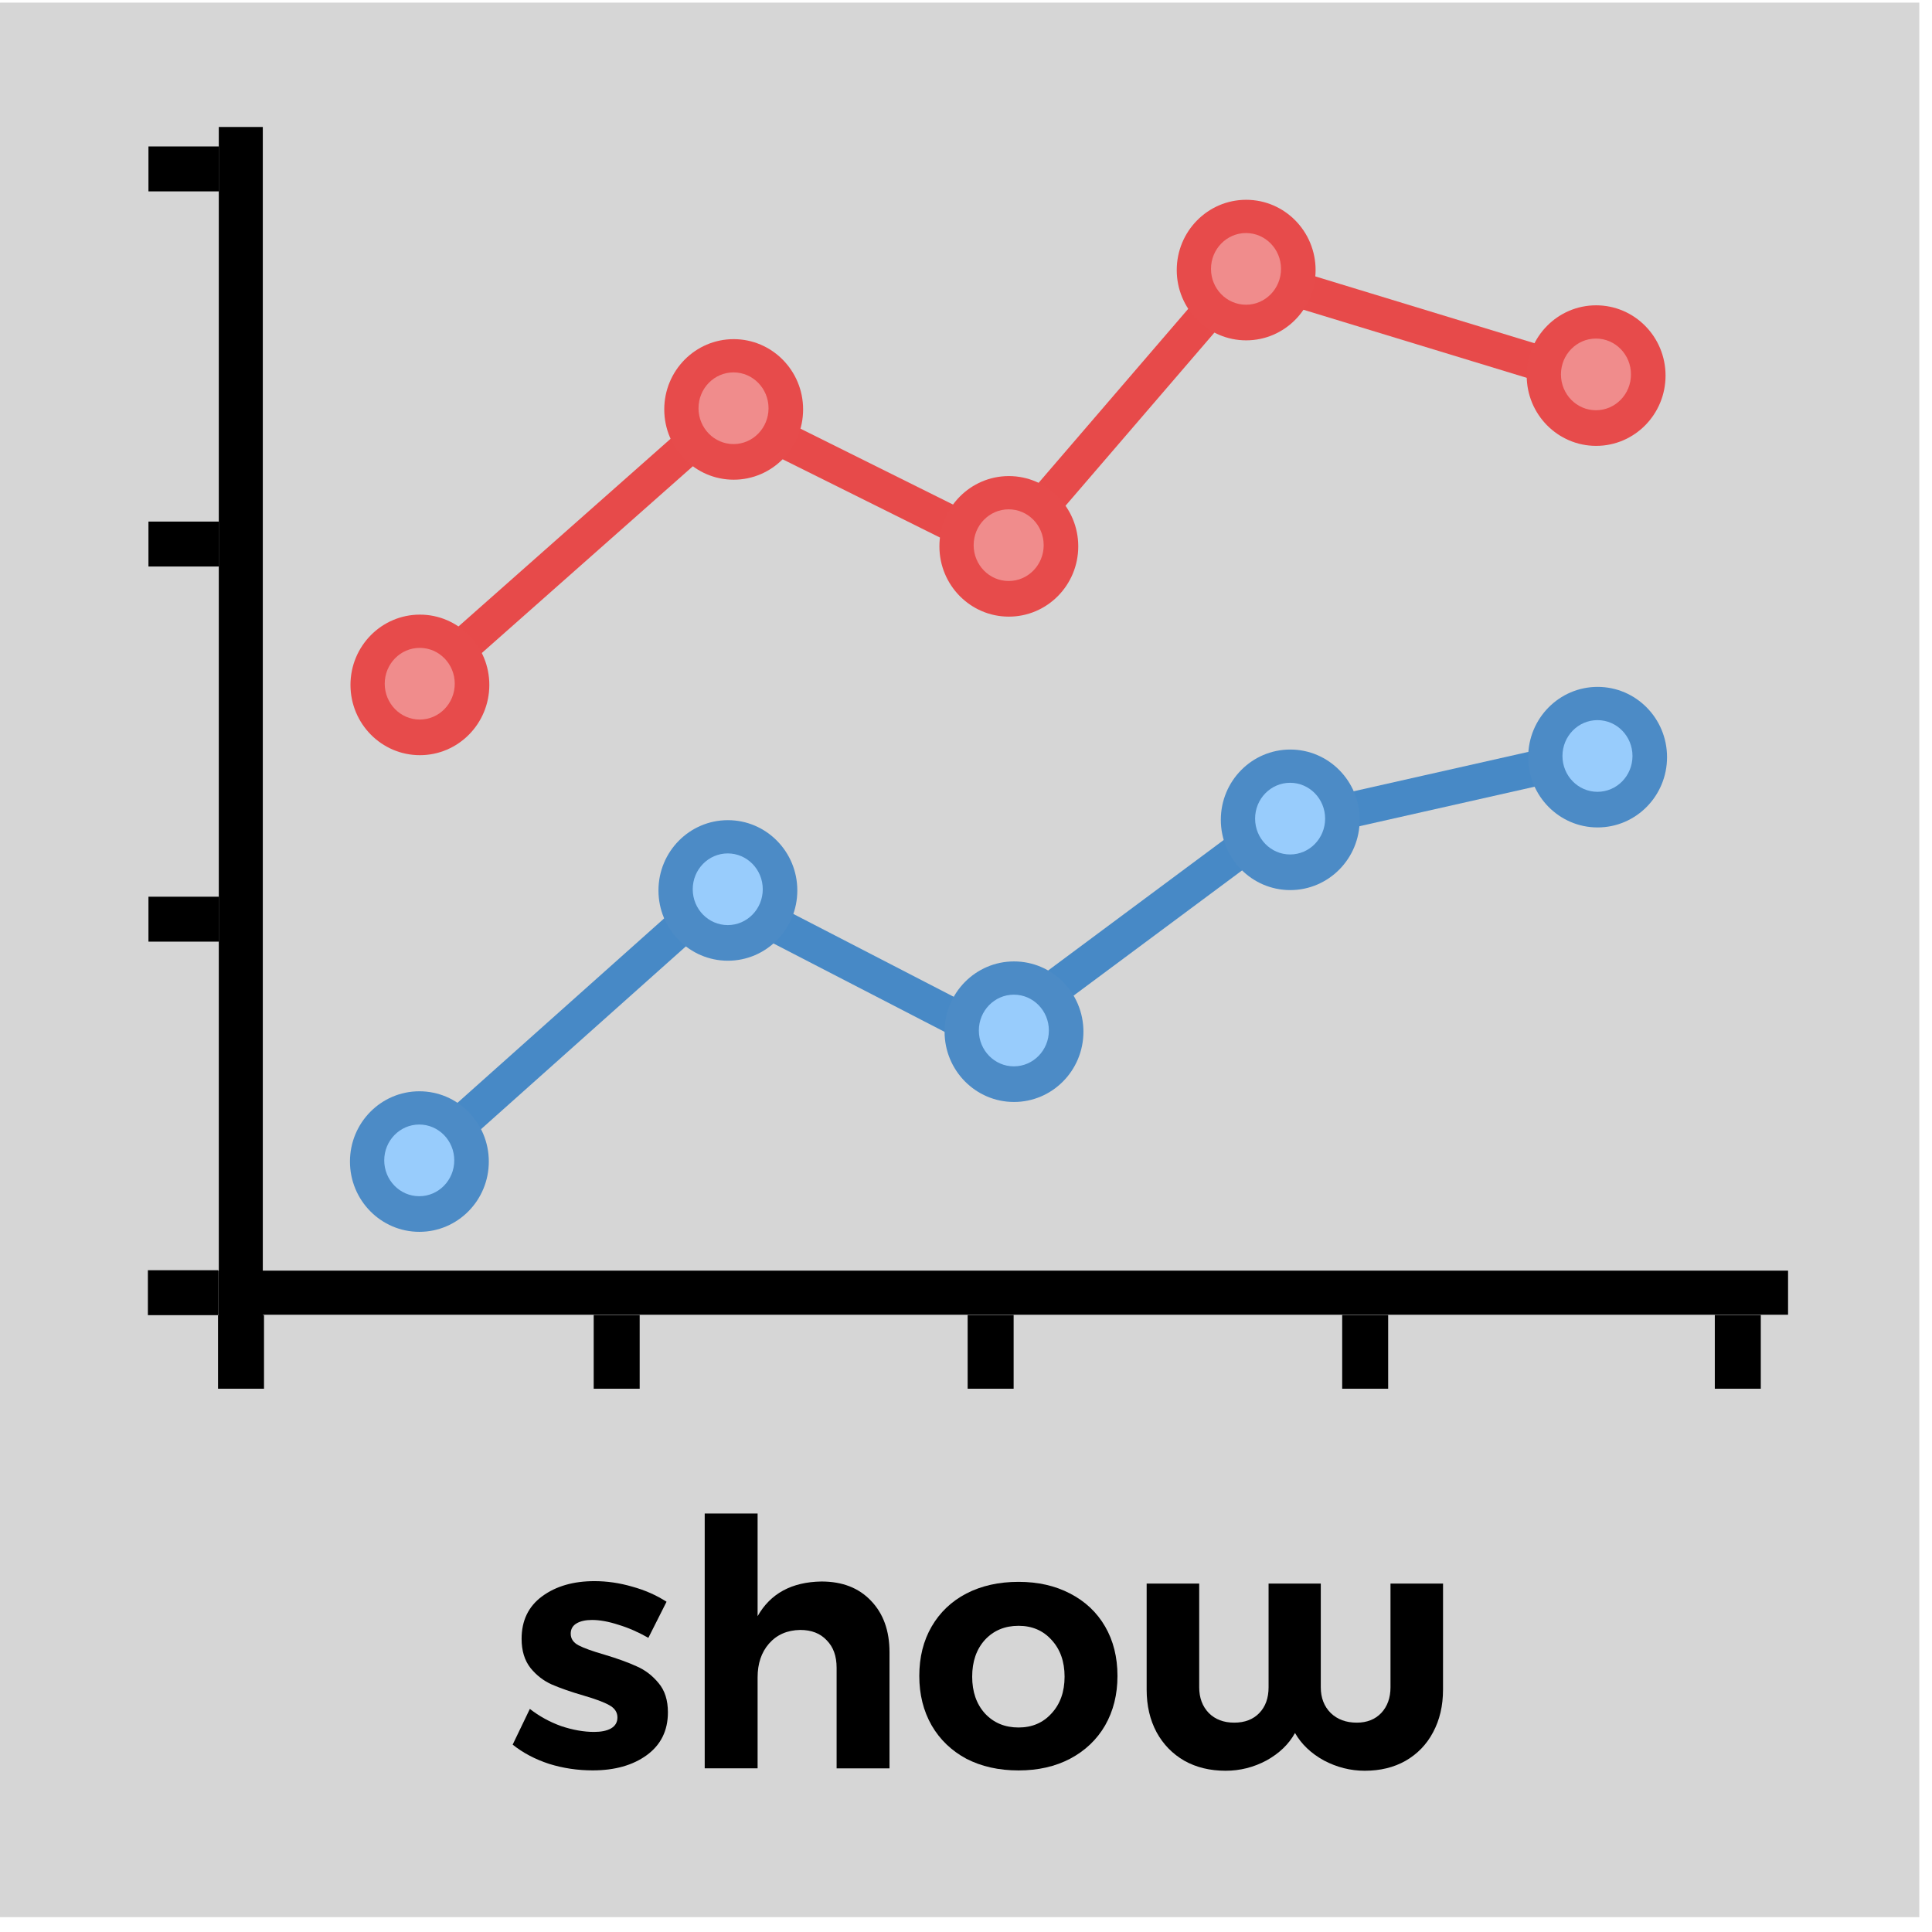
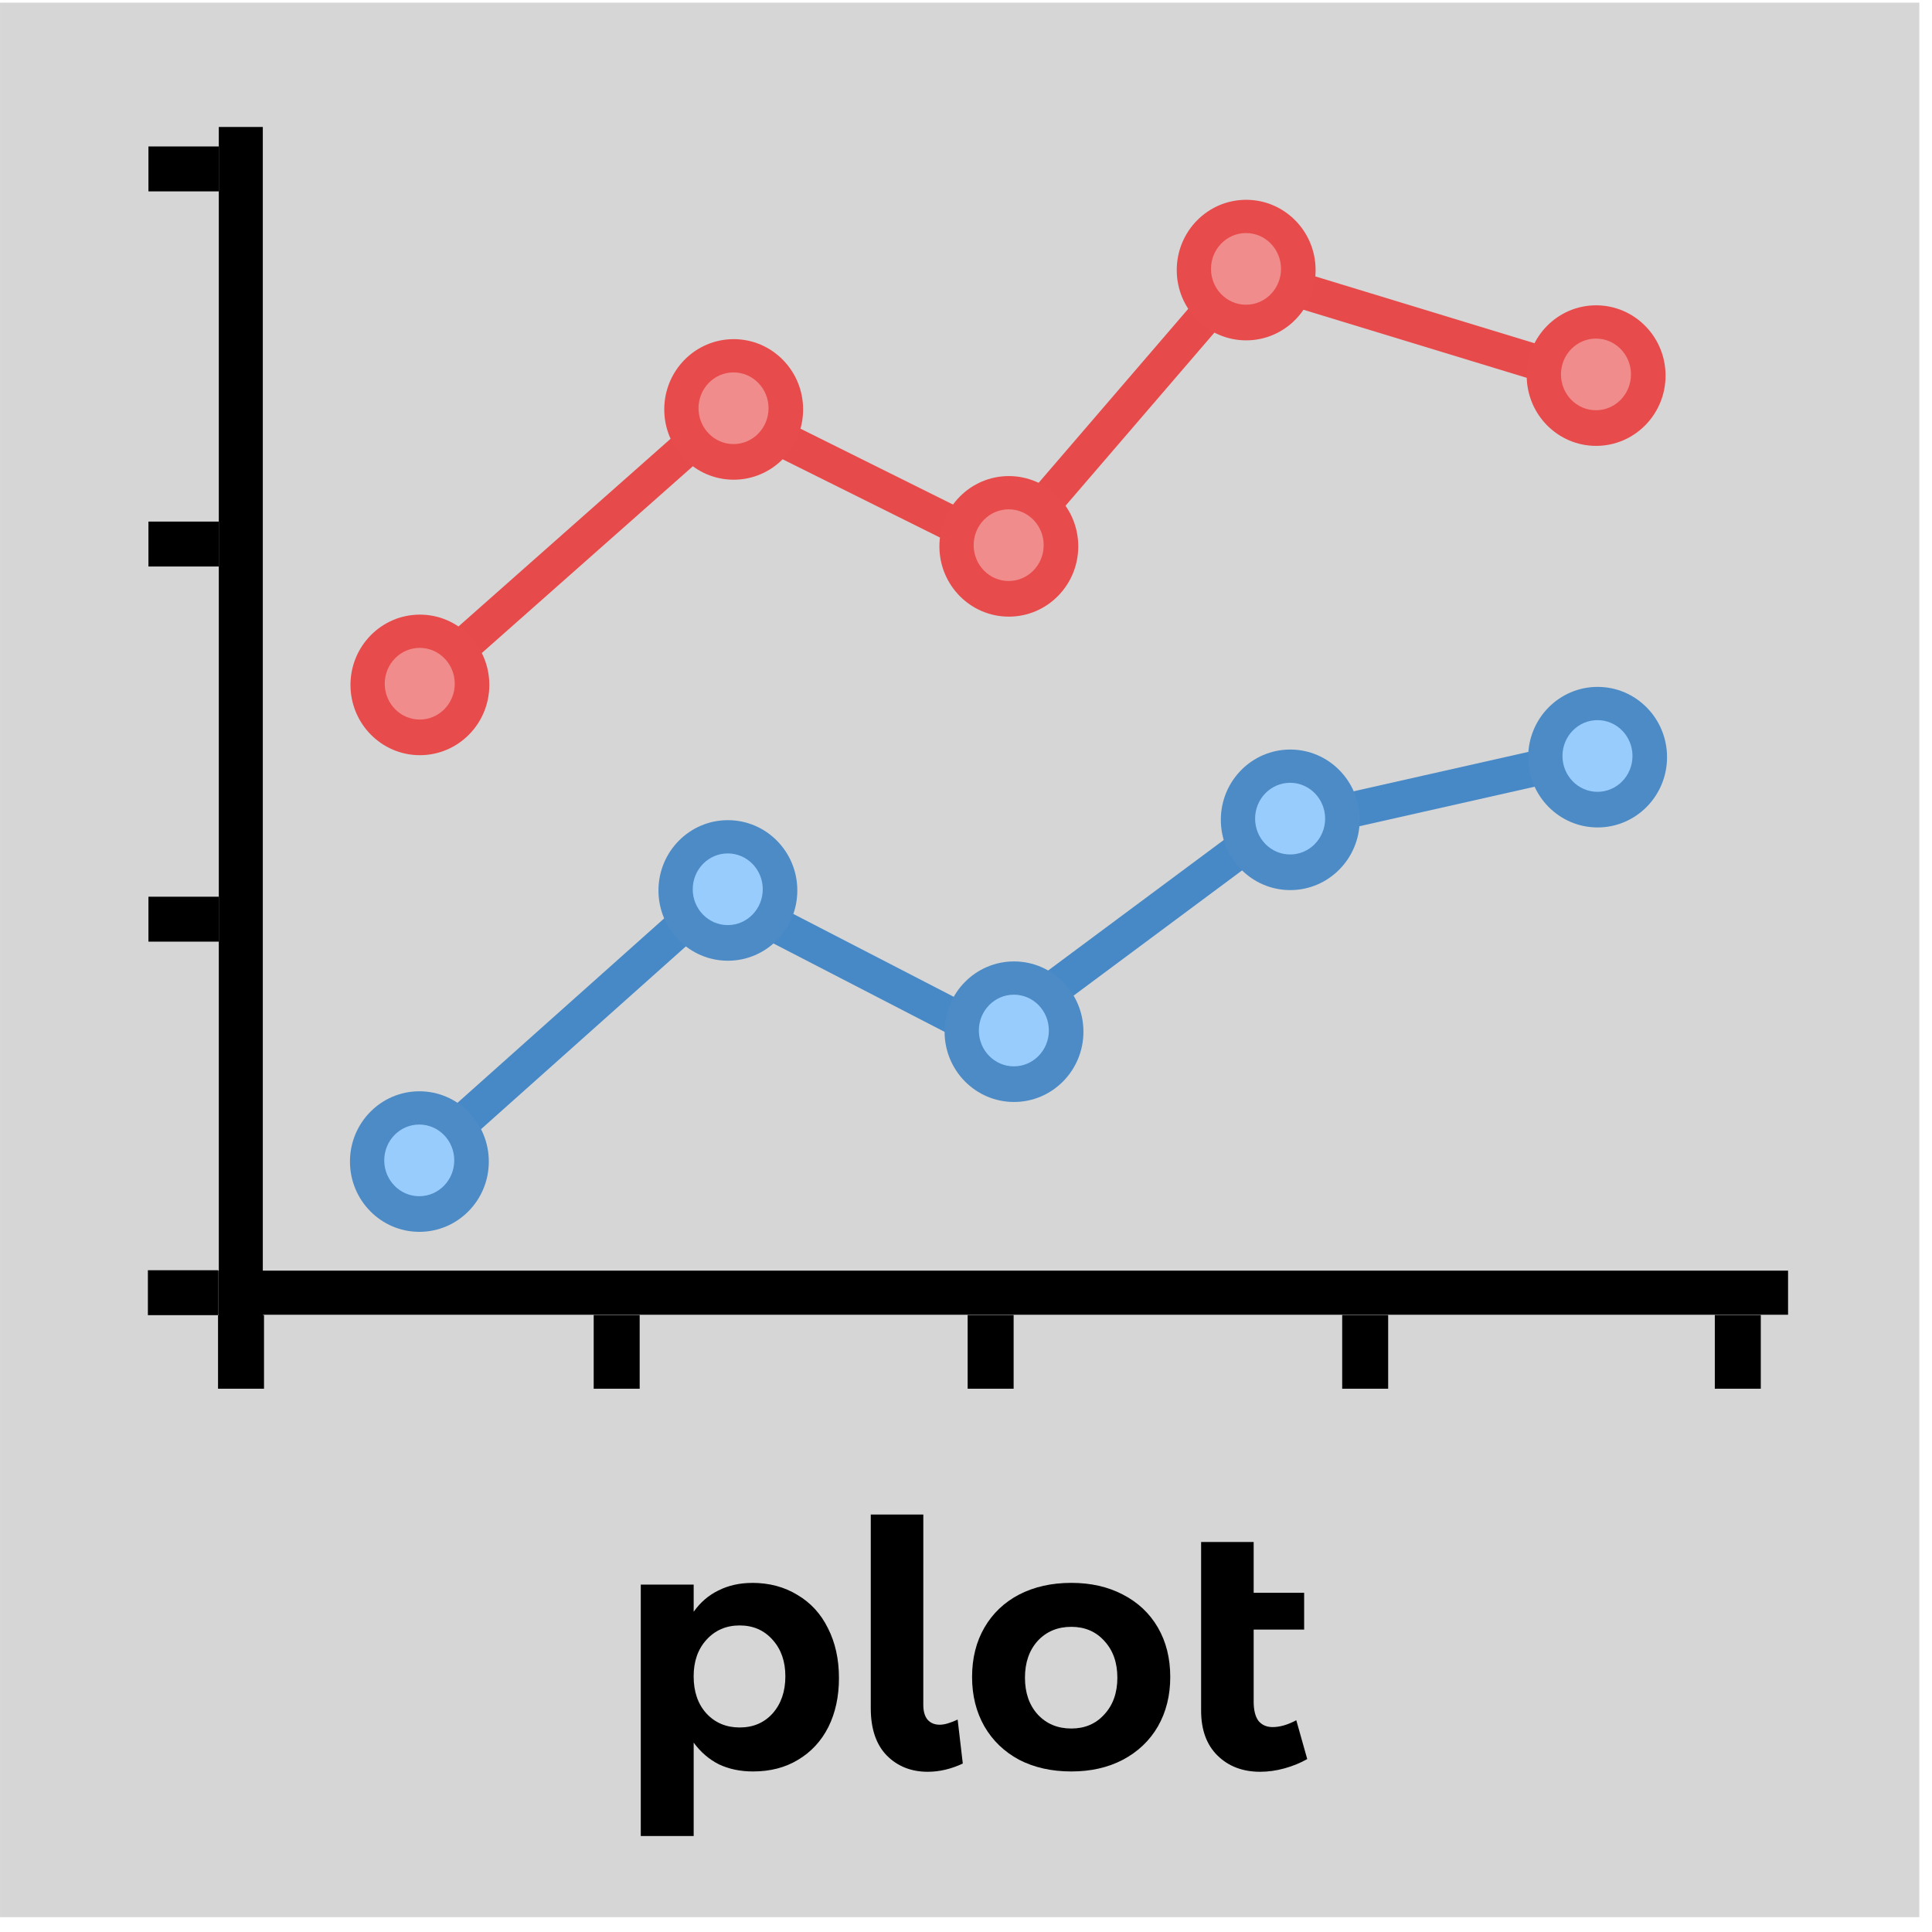
- <svg xmlns="http://www.w3.org/2000/svg" width="82.021mm" height="82.021mm" viewBox="0 0 82.021 82.021" version="1.1" id="svg8">
-   <defs id="defs2" />
-   <g id="layer1" transform="translate(-48.9858,-61.27516)">
-     <g transform="matrix(1.019732,0,0,1.0299,-27.71539,-24.39079)" id="layer1-8">
-       <g id="layer1-5" transform="matrix(1.013338,0,0,1.003333,28.87187,4.008106)">
-         <g transform="translate(-20.02717,49.14899)" id="layer1-2">
-           <g style="display:none" transform="translate(55.66666,-199.2423)" id="layer1-8-9" />
-           <g transform="translate(55.66666,18.38272)" style="display:none" id="layer2-3" />
-           <g transform="translate(55.66666,18.38272)" style="display:none" id="layer3-4">
-             <rect y="6.581" x="-2.662" height="0" width="0" id="rect947-3" style="opacity:1;fill:#e74a4a;fill-opacity:1;stroke:#e74a4a;stroke-width:0.874;stroke-miterlimit:4;stroke-dasharray:none;stroke-opacity:1" />
-             <rect y="3.231" x="2.359" height="78.501" width="78.501" id="rect951-1" style="opacity:1;fill:#d6d6d6;fill-opacity:1;stroke:#d6d6d6;stroke-width:0.874;stroke-miterlimit:4;stroke-dasharray:none;stroke-opacity:1" />
-             <rect y="10.745" x="8.464" height="47.98" width="66.206" id="rect1283-1" style="opacity:1;fill:#000000;fill-opacity:1;stroke:#000000;stroke-width:0.874;stroke-miterlimit:4;stroke-dasharray:none;stroke-opacity:1" />
-             <rect y="11.659" x="9.296" height="10.532" width="6.891" id="rect955-1" style="opacity:1;fill:#00aeef;fill-opacity:1;stroke:#00aeef;stroke-width:0.47;stroke-miterlimit:4;stroke-dasharray:none;stroke-opacity:1" />
-             <rect style="opacity:1;fill:#68be5a;fill-opacity:1;stroke:#68be5a;stroke-width:0.47;stroke-miterlimit:4;stroke-dasharray:none;stroke-opacity:1" id="rect903-4" width="6.891" height="10.532" x="17.553" y="11.659" />
-             <rect y="11.659" x="25.777" height="10.532" width="6.891" id="rect905-7" style="opacity:1;fill:#fff975;fill-opacity:1;stroke:#fff975;stroke-width:0.47;stroke-miterlimit:4;stroke-dasharray:none;stroke-opacity:1" />
-             <rect style="opacity:1;fill:#e74a4a;fill-opacity:1;stroke:#e74a4a;stroke-width:0.47;stroke-miterlimit:4;stroke-dasharray:none;stroke-opacity:1" id="rect907-9" width="6.891" height="10.532" x="34.068" y="11.659" />
-             <rect y="11.659" x="42.325" height="10.532" width="6.891" id="rect909-1" style="opacity:1;fill:#00aeef;fill-opacity:1;stroke:#00aeef;stroke-width:0.47;stroke-miterlimit:4;stroke-dasharray:none;stroke-opacity:1" />
-             <rect style="opacity:1;fill:#68be5a;fill-opacity:1;stroke:#68be5a;stroke-width:0.47;stroke-miterlimit:4;stroke-dasharray:none;stroke-opacity:1" id="rect911-1" width="6.891" height="10.532" x="50.616" y="11.659" />
-             <rect y="11.659" x="58.84" height="10.532" width="6.891" id="rect913-7" style="opacity:1;fill:#fff975;fill-opacity:1;stroke:#fff975;stroke-width:0.47;stroke-miterlimit:4;stroke-dasharray:none;stroke-opacity:1" />
-             <rect style="opacity:1;fill:#e74a4a;fill-opacity:1;stroke:#e74a4a;stroke-width:0.47;stroke-miterlimit:4;stroke-dasharray:none;stroke-opacity:1" id="rect915-0" width="6.891" height="10.532" x="67.03" y="11.659" />
-             <rect style="opacity:1;fill:#68be5a;fill-opacity:1;stroke:#68be5a;stroke-width:0.47;stroke-miterlimit:4;stroke-dasharray:none;stroke-opacity:1" id="rect917-1" width="6.891" height="10.532" x="9.296" y="23.554" />
-             <rect y="23.554" x="17.553" height="10.532" width="6.891" id="rect919-5" style="opacity:1;fill:#e74a4a;fill-opacity:1;stroke:#e74a4a;stroke-width:0.47;stroke-miterlimit:4;stroke-dasharray:none;stroke-opacity:1" />
-             <rect style="opacity:1;fill:#00aeef;fill-opacity:1;stroke:#00aeef;stroke-width:0.47;stroke-miterlimit:4;stroke-dasharray:none;stroke-opacity:1" id="rect921-9" width="6.891" height="10.532" x="25.743" y="23.554" />
-             <rect y="23.554" x="34.067" height="10.532" width="6.891" id="rect924-7" style="opacity:1;fill:#fff975;fill-opacity:1;stroke:#fff975;stroke-width:0.47;stroke-miterlimit:4;stroke-dasharray:none;stroke-opacity:1" />
-             <rect style="opacity:1;fill:#68be5a;fill-opacity:1;stroke:#68be5a;stroke-width:0.47;stroke-miterlimit:4;stroke-dasharray:none;stroke-opacity:1" id="rect926-3" width="6.891" height="10.532" x="42.291" y="23.554" />
-             <rect y="23.554" x="50.582" height="10.532" width="6.891" id="rect928-3" style="opacity:1;fill:#e74a4a;fill-opacity:1;stroke:#e74a4a;stroke-width:0.47;stroke-miterlimit:4;stroke-dasharray:none;stroke-opacity:1" />
-             <rect style="opacity:1;fill:#00aeef;fill-opacity:1;stroke:#00aeef;stroke-width:0.47;stroke-miterlimit:4;stroke-dasharray:none;stroke-opacity:1" id="rect930-3" width="6.891" height="10.532" x="58.873" y="23.554" />
-             <rect y="23.554" x="67.03" height="10.532" width="6.891" id="rect932-8" style="opacity:1;fill:#fff975;fill-opacity:1;stroke:#fff975;stroke-width:0.47;stroke-miterlimit:4;stroke-dasharray:none;stroke-opacity:1" />
-             <rect style="opacity:1;fill:#68be5a;fill-opacity:1;stroke:#68be5a;stroke-width:0.47;stroke-miterlimit:4;stroke-dasharray:none;stroke-opacity:1" id="rect934-1" width="6.891" height="10.532" x="67.03" y="35.45" />
-             <rect y="35.45" x="58.772" height="10.532" width="6.891" id="rect936-2" style="opacity:1;fill:#e74a4a;fill-opacity:1;stroke:#e74a4a;stroke-width:0.47;stroke-miterlimit:4;stroke-dasharray:none;stroke-opacity:1" />
-             <rect style="opacity:1;fill:#00aeef;fill-opacity:1;stroke:#00aeef;stroke-width:0.47;stroke-miterlimit:4;stroke-dasharray:none;stroke-opacity:1" id="rect938-9" width="6.891" height="10.532" x="50.582" y="35.45" />
-             <rect y="35.45" x="42.325" height="10.532" width="6.891" id="rect940-1" style="opacity:1;fill:#fff975;fill-opacity:1;stroke:#fff975;stroke-width:0.47;stroke-miterlimit:4;stroke-dasharray:none;stroke-opacity:1" />
-             <rect style="opacity:1;fill:#68be5a;fill-opacity:1;stroke:#68be5a;stroke-width:0.47;stroke-miterlimit:4;stroke-dasharray:none;stroke-opacity:1" id="rect942-8" width="6.891" height="10.532" x="34.035" y="35.45" />
-             <rect y="35.45" x="25.777" height="10.532" width="6.891" id="rect944-4" style="opacity:1;fill:#e74a4a;fill-opacity:1;stroke:#e74a4a;stroke-width:0.47;stroke-miterlimit:4;stroke-dasharray:none;stroke-opacity:1" />
-             <rect style="opacity:1;fill:#00aeef;fill-opacity:1;stroke:#00aeef;stroke-width:0.47;stroke-miterlimit:4;stroke-dasharray:none;stroke-opacity:1" id="rect946-9" width="6.891" height="10.532" x="17.553" y="35.45" />
-             <rect y="35.45" x="9.296" height="10.532" width="6.891" id="rect948-0" style="opacity:1;fill:#fff975;fill-opacity:1;stroke:#fff975;stroke-width:0.47;stroke-miterlimit:4;stroke-dasharray:none;stroke-opacity:1" />
-             <rect style="opacity:1;fill:#e74a4a;fill-opacity:1;stroke:#e74a4a;stroke-width:0.47;stroke-miterlimit:4;stroke-dasharray:none;stroke-opacity:1" id="rect950-8" width="6.891" height="10.532" x="9.296" y="47.379" />
-             <rect y="47.379" x="17.52" height="10.532" width="6.891" id="rect952-2" style="opacity:1;fill:#fff975;fill-opacity:1;stroke:#fff975;stroke-width:0.47;stroke-miterlimit:4;stroke-dasharray:none;stroke-opacity:1" />
-             <rect style="opacity:1;fill:#68be5a;fill-opacity:1;stroke:#68be5a;stroke-width:0.47;stroke-miterlimit:4;stroke-dasharray:none;stroke-opacity:1" id="rect954-7" width="6.891" height="10.532" x="25.777" y="47.379" />
-             <rect y="47.379" x="34.101" height="10.532" width="6.891" id="rect956-7" style="opacity:1;fill:#00aeef;fill-opacity:1;stroke:#00aeef;stroke-width:0.47;stroke-miterlimit:4;stroke-dasharray:none;stroke-opacity:1" />
-             <rect y="47.379" x="42.326" height="10.532" width="6.891" id="rect958-2" style="opacity:1;fill:#e74a4a;fill-opacity:1;stroke:#e74a4a;stroke-width:0.47;stroke-miterlimit:4;stroke-dasharray:none;stroke-opacity:1" />
-             <rect style="opacity:1;fill:#fff975;fill-opacity:1;stroke:#fff975;stroke-width:0.47;stroke-miterlimit:4;stroke-dasharray:none;stroke-opacity:1" id="rect960-6" width="6.891" height="10.532" x="50.583" y="47.379" />
-             <rect y="47.379" x="58.774" height="10.532" width="6.891" id="rect962-6" style="opacity:1;fill:#68be5a;fill-opacity:1;stroke:#68be5a;stroke-width:0.47;stroke-miterlimit:4;stroke-dasharray:none;stroke-opacity:1" />
-             <rect style="opacity:1;fill:#00aeef;fill-opacity:1;stroke:#00aeef;stroke-width:0.47;stroke-miterlimit:4;stroke-dasharray:none;stroke-opacity:1" id="rect964-6" width="6.891" height="10.532" x="67.098" y="47.379" />
+ <svg xmlns="http://www.w3.org/2000/svg" width="79.375mm" height="79.375mm" viewBox="0 0 79.375 79.375" version="1.1" id="svg7012">
+   <defs id="defs7006" />
+   <g id="layer1" transform="translate(-46.00238,-78.90774)">
+     <g id="layer1-8-9" transform="translate(35.63948,-150.0933)" style="display:none" />
+     <g id="layer2-3" style="display:none" transform="translate(35.63948,67.5317)" />
+     <g id="layer3-4" style="display:none" transform="translate(35.63948,67.5317)">
+       <rect style="opacity:1;fill:#e74a4a;fill-opacity:1;stroke:#e74a4a;stroke-width:0.874;stroke-miterlimit:4;stroke-dasharray:none;stroke-opacity:1" id="rect947-3" width="0" height="0" x="-2.662" y="6.581" />
+       <rect style="opacity:1;fill:#d6d6d6;fill-opacity:1;stroke:#d6d6d6;stroke-width:0.874;stroke-miterlimit:4;stroke-dasharray:none;stroke-opacity:1" id="rect951-1" width="78.501" height="78.501" x="2.359" y="3.231" />
+       <rect style="opacity:1;fill:#000000;fill-opacity:1;stroke:#000000;stroke-width:0.874;stroke-miterlimit:4;stroke-dasharray:none;stroke-opacity:1" id="rect1283-1" width="66.206" height="47.98" x="8.464" y="10.745" />
+       <rect style="opacity:1;fill:#00aeef;fill-opacity:1;stroke:#00aeef;stroke-width:0.47;stroke-miterlimit:4;stroke-dasharray:none;stroke-opacity:1" id="rect955-1" width="6.891" height="10.532" x="9.296" y="11.659" />
+       <rect y="11.659" x="17.553" height="10.532" width="6.891" id="rect903-4" style="opacity:1;fill:#68be5a;fill-opacity:1;stroke:#68be5a;stroke-width:0.47;stroke-miterlimit:4;stroke-dasharray:none;stroke-opacity:1" />
+       <rect style="opacity:1;fill:#fff975;fill-opacity:1;stroke:#fff975;stroke-width:0.47;stroke-miterlimit:4;stroke-dasharray:none;stroke-opacity:1" id="rect905-7" width="6.891" height="10.532" x="25.777" y="11.659" />
+       <rect y="11.659" x="34.068" height="10.532" width="6.891" id="rect907-9" style="opacity:1;fill:#e74a4a;fill-opacity:1;stroke:#e74a4a;stroke-width:0.47;stroke-miterlimit:4;stroke-dasharray:none;stroke-opacity:1" />
+       <rect style="opacity:1;fill:#00aeef;fill-opacity:1;stroke:#00aeef;stroke-width:0.47;stroke-miterlimit:4;stroke-dasharray:none;stroke-opacity:1" id="rect909-1" width="6.891" height="10.532" x="42.325" y="11.659" />
+       <rect y="11.659" x="50.616" height="10.532" width="6.891" id="rect911-1" style="opacity:1;fill:#68be5a;fill-opacity:1;stroke:#68be5a;stroke-width:0.47;stroke-miterlimit:4;stroke-dasharray:none;stroke-opacity:1" />
+       <rect style="opacity:1;fill:#fff975;fill-opacity:1;stroke:#fff975;stroke-width:0.47;stroke-miterlimit:4;stroke-dasharray:none;stroke-opacity:1" id="rect913-7" width="6.891" height="10.532" x="58.84" y="11.659" />
+       <rect y="11.659" x="67.03" height="10.532" width="6.891" id="rect915-0" style="opacity:1;fill:#e74a4a;fill-opacity:1;stroke:#e74a4a;stroke-width:0.47;stroke-miterlimit:4;stroke-dasharray:none;stroke-opacity:1" />
+       <rect y="23.554" x="9.296" height="10.532" width="6.891" id="rect917-1" style="opacity:1;fill:#68be5a;fill-opacity:1;stroke:#68be5a;stroke-width:0.47;stroke-miterlimit:4;stroke-dasharray:none;stroke-opacity:1" />
+       <rect style="opacity:1;fill:#e74a4a;fill-opacity:1;stroke:#e74a4a;stroke-width:0.47;stroke-miterlimit:4;stroke-dasharray:none;stroke-opacity:1" id="rect919-5" width="6.891" height="10.532" x="17.553" y="23.554" />
+       <rect y="23.554" x="25.743" height="10.532" width="6.891" id="rect921-9" style="opacity:1;fill:#00aeef;fill-opacity:1;stroke:#00aeef;stroke-width:0.47;stroke-miterlimit:4;stroke-dasharray:none;stroke-opacity:1" />
+       <rect style="opacity:1;fill:#fff975;fill-opacity:1;stroke:#fff975;stroke-width:0.47;stroke-miterlimit:4;stroke-dasharray:none;stroke-opacity:1" id="rect924-7" width="6.891" height="10.532" x="34.067" y="23.554" />
+       <rect y="23.554" x="42.291" height="10.532" width="6.891" id="rect926-3" style="opacity:1;fill:#68be5a;fill-opacity:1;stroke:#68be5a;stroke-width:0.47;stroke-miterlimit:4;stroke-dasharray:none;stroke-opacity:1" />
+       <rect style="opacity:1;fill:#e74a4a;fill-opacity:1;stroke:#e74a4a;stroke-width:0.47;stroke-miterlimit:4;stroke-dasharray:none;stroke-opacity:1" id="rect928-3" width="6.891" height="10.532" x="50.582" y="23.554" />
+       <rect y="23.554" x="58.873" height="10.532" width="6.891" id="rect930-3" style="opacity:1;fill:#00aeef;fill-opacity:1;stroke:#00aeef;stroke-width:0.47;stroke-miterlimit:4;stroke-dasharray:none;stroke-opacity:1" />
+       <rect style="opacity:1;fill:#fff975;fill-opacity:1;stroke:#fff975;stroke-width:0.47;stroke-miterlimit:4;stroke-dasharray:none;stroke-opacity:1" id="rect932-8" width="6.891" height="10.532" x="67.03" y="23.554" />
+       <rect y="35.45" x="67.03" height="10.532" width="6.891" id="rect934-1" style="opacity:1;fill:#68be5a;fill-opacity:1;stroke:#68be5a;stroke-width:0.47;stroke-miterlimit:4;stroke-dasharray:none;stroke-opacity:1" />
+       <rect style="opacity:1;fill:#e74a4a;fill-opacity:1;stroke:#e74a4a;stroke-width:0.47;stroke-miterlimit:4;stroke-dasharray:none;stroke-opacity:1" id="rect936-2" width="6.891" height="10.532" x="58.772" y="35.45" />
+       <rect y="35.45" x="50.582" height="10.532" width="6.891" id="rect938-9" style="opacity:1;fill:#00aeef;fill-opacity:1;stroke:#00aeef;stroke-width:0.47;stroke-miterlimit:4;stroke-dasharray:none;stroke-opacity:1" />
+       <rect style="opacity:1;fill:#fff975;fill-opacity:1;stroke:#fff975;stroke-width:0.47;stroke-miterlimit:4;stroke-dasharray:none;stroke-opacity:1" id="rect940-1" width="6.891" height="10.532" x="42.325" y="35.45" />
+       <rect y="35.45" x="34.035" height="10.532" width="6.891" id="rect942-8" style="opacity:1;fill:#68be5a;fill-opacity:1;stroke:#68be5a;stroke-width:0.47;stroke-miterlimit:4;stroke-dasharray:none;stroke-opacity:1" />
+       <rect style="opacity:1;fill:#e74a4a;fill-opacity:1;stroke:#e74a4a;stroke-width:0.47;stroke-miterlimit:4;stroke-dasharray:none;stroke-opacity:1" id="rect944-4" width="6.891" height="10.532" x="25.777" y="35.45" />
+       <rect y="35.45" x="17.553" height="10.532" width="6.891" id="rect946-9" style="opacity:1;fill:#00aeef;fill-opacity:1;stroke:#00aeef;stroke-width:0.47;stroke-miterlimit:4;stroke-dasharray:none;stroke-opacity:1" />
+       <rect style="opacity:1;fill:#fff975;fill-opacity:1;stroke:#fff975;stroke-width:0.47;stroke-miterlimit:4;stroke-dasharray:none;stroke-opacity:1" id="rect948-0" width="6.891" height="10.532" x="9.296" y="35.45" />
+       <rect y="47.379" x="9.296" height="10.532" width="6.891" id="rect950-8" style="opacity:1;fill:#e74a4a;fill-opacity:1;stroke:#e74a4a;stroke-width:0.47;stroke-miterlimit:4;stroke-dasharray:none;stroke-opacity:1" />
+       <rect style="opacity:1;fill:#fff975;fill-opacity:1;stroke:#fff975;stroke-width:0.47;stroke-miterlimit:4;stroke-dasharray:none;stroke-opacity:1" id="rect952-2" width="6.891" height="10.532" x="17.52" y="47.379" />
+       <rect y="47.379" x="25.777" height="10.532" width="6.891" id="rect954-7" style="opacity:1;fill:#68be5a;fill-opacity:1;stroke:#68be5a;stroke-width:0.47;stroke-miterlimit:4;stroke-dasharray:none;stroke-opacity:1" />
+       <rect style="opacity:1;fill:#00aeef;fill-opacity:1;stroke:#00aeef;stroke-width:0.47;stroke-miterlimit:4;stroke-dasharray:none;stroke-opacity:1" id="rect956-7" width="6.891" height="10.532" x="34.101" y="47.379" />
+       <rect style="opacity:1;fill:#e74a4a;fill-opacity:1;stroke:#e74a4a;stroke-width:0.47;stroke-miterlimit:4;stroke-dasharray:none;stroke-opacity:1" id="rect958-2" width="6.891" height="10.532" x="42.326" y="47.379" />
+       <rect y="47.379" x="50.583" height="10.532" width="6.891" id="rect960-6" style="opacity:1;fill:#fff975;fill-opacity:1;stroke:#fff975;stroke-width:0.47;stroke-miterlimit:4;stroke-dasharray:none;stroke-opacity:1" />
+       <rect style="opacity:1;fill:#68be5a;fill-opacity:1;stroke:#68be5a;stroke-width:0.47;stroke-miterlimit:4;stroke-dasharray:none;stroke-opacity:1" id="rect962-6" width="6.891" height="10.532" x="58.774" y="47.379" />
+       <rect y="47.379" x="67.098" height="10.532" width="6.891" id="rect964-6" style="opacity:1;fill:#00aeef;fill-opacity:1;stroke:#00aeef;stroke-width:0.47;stroke-miterlimit:4;stroke-dasharray:none;stroke-opacity:1" />
+     </g>
+     <g id="g2354" transform="translate(84.72444,-17.90706)">
+       <rect style="opacity:0;stroke-width:0.827" y="96.815" x="-38.669" height="79.375" width="79.322" id="rect3723-8" />
+       <ellipse ry="2.813" rx="2.844" cy="124.813" cx="-21.389" id="path4558-1" style="opacity:0;fill:#e74a4a;fill-opacity:1;stroke-width:2.132;stroke-miterlimit:4;stroke-dasharray:none" />
+       <rect y="97.638" x="-38.007" height="77.228" width="77.425" id="rect1603-8" style="opacity:1;fill:#d6d6d6;fill-opacity:1;stroke:#d6d6d6;stroke-width:1.429;stroke-miterlimit:4;stroke-dasharray:none;stroke-opacity:1" />
+       <g transform="matrix(0.8262692,0,0,0.8268229,-39.05806,96.78944)" id="g886-6">
+         <path style="opacity:1;fill:none;stroke:#000000;stroke-width:2.188;stroke-linecap:butt;stroke-linejoin:miter;stroke-miterlimit:4;stroke-dasharray:none;stroke-opacity:1" d="M 12.38,6.34 V 65.427" id="path4538-4" />
+         <path id="path4540-5" d="M 89.314,64.264 H 11.255" style="opacity:1;fill:none;stroke:#000000;stroke-width:2.191;stroke-linecap:butt;stroke-linejoin:miter;stroke-miterlimit:4;stroke-dasharray:none;stroke-opacity:1" />
+         <path style="opacity:1;fill:none;stroke:#000000;stroke-width:2.286;stroke-linecap:butt;stroke-linejoin:miter;stroke-miterlimit:4;stroke-dasharray:none;stroke-opacity:1" d="m 12.391,65.373 v 3.663" id="path4544-1" />
+         <path id="path4550-1" d="M 11.253,64.264 H 7.76" style="opacity:1;fill:none;stroke:#000000;stroke-width:2.232;stroke-linecap:butt;stroke-linejoin:miter;stroke-miterlimit:4;stroke-dasharray:none;stroke-opacity:1" />
+         <path style="opacity:1;fill:none;stroke:#000000;stroke-width:2.232;stroke-linecap:butt;stroke-linejoin:miter;stroke-miterlimit:4;stroke-dasharray:none;stroke-opacity:1" d="M 11.281,45.704 H 7.788" id="path4552-1" />
+         <path id="path4554-5" d="M 11.281,27.064 H 7.788" style="opacity:1;fill:none;stroke:#000000;stroke-width:2.232;stroke-linecap:butt;stroke-linejoin:miter;stroke-miterlimit:4;stroke-dasharray:none;stroke-opacity:1" />
+         <path style="opacity:1;fill:none;stroke:#000000;stroke-width:2.232;stroke-linecap:butt;stroke-linejoin:miter;stroke-miterlimit:4;stroke-dasharray:none;stroke-opacity:1" d="M 11.281,8.424 H 7.788" id="path4556-2" />
+         <path id="path867-2" d="m 31.07,65.373 v 3.663" style="opacity:1;fill:none;stroke:#000000;stroke-width:2.286;stroke-linecap:butt;stroke-linejoin:miter;stroke-miterlimit:4;stroke-dasharray:none;stroke-opacity:1" />
+         <path style="opacity:1;fill:none;stroke:#000000;stroke-width:2.286;stroke-linecap:butt;stroke-linejoin:miter;stroke-miterlimit:4;stroke-dasharray:none;stroke-opacity:1" d="m 49.664,65.373 v 3.663" id="path869-3" />
+         <path id="path871-3" d="m 68.287,65.373 v 3.663" style="opacity:1;fill:none;stroke:#000000;stroke-width:2.286;stroke-linecap:butt;stroke-linejoin:miter;stroke-miterlimit:4;stroke-dasharray:none;stroke-opacity:1" />
+         <path style="opacity:1;fill:none;stroke:#000000;stroke-width:2.286;stroke-linecap:butt;stroke-linejoin:miter;stroke-miterlimit:4;stroke-dasharray:none;stroke-opacity:1" d="m 86.815,65.373 v 3.663" id="path873-5" />
+       </g>
+       <g transform="matrix(0.8262692,0,0,0.8268229,-39.05806,113.2323)" id="g1011-1">
+         <path style="fill:none;stroke:#e74a4a;stroke-width:1.757;stroke-linecap:butt;stroke-linejoin:miter;stroke-miterlimit:4;stroke-dasharray:none;stroke-opacity:1" d="M 21.006,14.388 36.576,0.62 50.344,7.464 62.192,-6.305 79.403,-1.061 v 0" id="path916-6" />
+         <g id="g992-6">
+           <g transform="translate(-15.47968,-6.266473)" id="g867-0">
+             <ellipse style="opacity:1;fill:#e74b4b;fill-opacity:1;stroke-width:2.37;stroke-miterlimit:4;stroke-dasharray:none" id="path4568-4" cx="36.765" cy="20.443" rx="3.452" ry="3.492" />
+             <ellipse style="opacity:1;fill:#f08c8c;fill-opacity:1;stroke-width:2.603;stroke-miterlimit:4;stroke-dasharray:none" id="path4564-7" cx="36.757" cy="20.384" rx="1.741" ry="1.781" />
          </g>
-           <g id="g1445-4">
-             <rect id="rect3723-8" width="79.322" height="79.375" x="65.815" y="29.759" style="opacity:0;stroke-width:0.827" />
-             <ellipse style="opacity:0;fill:#e74a4a;fill-opacity:1;stroke-width:2.132;stroke-miterlimit:4;stroke-dasharray:none" id="path4558-1" cx="83.096" cy="57.757" rx="2.844" ry="2.813" />
-             <rect style="opacity:1;fill:#d6d6d6;fill-opacity:1;stroke:#d6d6d6;stroke-width:1.429;stroke-miterlimit:4;stroke-dasharray:none;stroke-opacity:1" id="rect1603-8" width="77.425" height="77.228" x="66.477" y="30.582" />
-             <g id="g886-6" transform="matrix(0.8262692,0,0,0.8268229,65.42629,29.7334)">
-               <path id="path4538-4" d="M 12.38,6.34 V 65.427" style="opacity:1;fill:none;stroke:#000000;stroke-width:2.188;stroke-linecap:butt;stroke-linejoin:miter;stroke-miterlimit:4;stroke-dasharray:none;stroke-opacity:1" />
-               <path style="opacity:1;fill:none;stroke:#000000;stroke-width:2.191;stroke-linecap:butt;stroke-linejoin:miter;stroke-miterlimit:4;stroke-dasharray:none;stroke-opacity:1" d="M 89.314,64.264 H 11.255" id="path4540-5" />
-               <path id="path4544-1" d="m 12.391,65.373 v 3.663" style="opacity:1;fill:none;stroke:#000000;stroke-width:2.286;stroke-linecap:butt;stroke-linejoin:miter;stroke-miterlimit:4;stroke-dasharray:none;stroke-opacity:1" />
-               <path style="opacity:1;fill:none;stroke:#000000;stroke-width:2.232;stroke-linecap:butt;stroke-linejoin:miter;stroke-miterlimit:4;stroke-dasharray:none;stroke-opacity:1" d="M 11.253,64.264 H 7.76" id="path4550-1" />
-               <path id="path4552-1" d="M 11.281,45.704 H 7.788" style="opacity:1;fill:none;stroke:#000000;stroke-width:2.232;stroke-linecap:butt;stroke-linejoin:miter;stroke-miterlimit:4;stroke-dasharray:none;stroke-opacity:1" />
-               <path style="opacity:1;fill:none;stroke:#000000;stroke-width:2.232;stroke-linecap:butt;stroke-linejoin:miter;stroke-miterlimit:4;stroke-dasharray:none;stroke-opacity:1" d="M 11.281,27.064 H 7.788" id="path4554-5" />
-               <path id="path4556-2" d="M 11.281,8.424 H 7.788" style="opacity:1;fill:none;stroke:#000000;stroke-width:2.232;stroke-linecap:butt;stroke-linejoin:miter;stroke-miterlimit:4;stroke-dasharray:none;stroke-opacity:1" />
-               <path style="opacity:1;fill:none;stroke:#000000;stroke-width:2.286;stroke-linecap:butt;stroke-linejoin:miter;stroke-miterlimit:4;stroke-dasharray:none;stroke-opacity:1" d="m 31.07,65.373 v 3.663" id="path867-2" />
-               <path id="path869-3" d="m 49.664,65.373 v 3.663" style="opacity:1;fill:none;stroke:#000000;stroke-width:2.286;stroke-linecap:butt;stroke-linejoin:miter;stroke-miterlimit:4;stroke-dasharray:none;stroke-opacity:1" />
-               <path style="opacity:1;fill:none;stroke:#000000;stroke-width:2.286;stroke-linecap:butt;stroke-linejoin:miter;stroke-miterlimit:4;stroke-dasharray:none;stroke-opacity:1" d="m 68.287,65.373 v 3.663" id="path871-3" />
-               <path id="path873-5" d="m 86.815,65.373 v 3.663" style="opacity:1;fill:none;stroke:#000000;stroke-width:2.286;stroke-linecap:butt;stroke-linejoin:miter;stroke-miterlimit:4;stroke-dasharray:none;stroke-opacity:1" />
-             </g>
-             <g id="g1011-1" transform="matrix(0.8262692,0,0,0.8268229,65.42629,46.17625)">
-               <path id="path916-6" d="M 21.006,14.388 36.576,0.62 50.344,7.464 62.192,-6.305 79.403,-1.061 v 0" style="fill:none;stroke:#e74a4a;stroke-width:1.757;stroke-linecap:butt;stroke-linejoin:miter;stroke-miterlimit:4;stroke-dasharray:none;stroke-opacity:1" />
-               <g id="g992-6">
-                 <g id="g867-0" transform="translate(-15.47968,-6.266473)">
-                   <ellipse ry="3.492" rx="3.452" cy="20.443" cx="36.765" id="path4568-4" style="opacity:1;fill:#e74b4b;fill-opacity:1;stroke-width:2.37;stroke-miterlimit:4;stroke-dasharray:none" />
-                   <ellipse ry="1.781" rx="1.741" cy="20.384" cx="36.757" id="path4564-7" style="opacity:1;fill:#f08c8c;fill-opacity:1;stroke-width:2.603;stroke-miterlimit:4;stroke-dasharray:none" />
-                 </g>
-                 <g transform="translate(0.122566,-19.95499)" id="g873-6">
-                   <ellipse style="opacity:1;fill:#e74b4b;fill-opacity:1;stroke-width:2.37;stroke-miterlimit:4;stroke-dasharray:none" id="ellipse869-6" cx="36.765" cy="20.443" rx="3.452" ry="3.492" />
-                   <ellipse style="opacity:1;fill:#f08c8c;fill-opacity:1;stroke-width:2.603;stroke-miterlimit:4;stroke-dasharray:none" id="ellipse871-2" cx="36.757" cy="20.384" rx="1.741" ry="1.781" />
-                 </g>
-                 <g id="g879-5" transform="translate(13.80361,-13.15076)">
-                   <ellipse ry="3.492" rx="3.452" cy="20.443" cx="36.765" id="ellipse875-9" style="opacity:1;fill:#e74b4b;fill-opacity:1;stroke-width:2.37;stroke-miterlimit:4;stroke-dasharray:none" />
-                   <ellipse ry="1.781" rx="1.741" cy="20.384" cx="36.757" id="ellipse877-0" style="opacity:1;fill:#f08c8c;fill-opacity:1;stroke-width:2.603;stroke-miterlimit:4;stroke-dasharray:none" />
-                 </g>
-                 <g transform="translate(25.60473,-26.8793)" id="g885-8">
-                   <ellipse style="opacity:1;fill:#e74b4b;fill-opacity:1;stroke-width:2.37;stroke-miterlimit:4;stroke-dasharray:none" id="ellipse881-8" cx="36.765" cy="20.443" rx="3.452" ry="3.492" />
-                   <ellipse style="opacity:1;fill:#f08c8c;fill-opacity:1;stroke-width:2.603;stroke-miterlimit:4;stroke-dasharray:none" id="ellipse883-0" cx="36.757" cy="20.384" rx="1.741" ry="1.781" />
-                 </g>
-                 <g id="g891-4" transform="translate(43.00561,-21.63604)">
-                   <ellipse ry="3.492" rx="3.452" cy="20.443" cx="36.765" id="ellipse887-8" style="opacity:1;fill:#e74b4b;fill-opacity:1;stroke-width:2.37;stroke-miterlimit:4;stroke-dasharray:none" />
-                   <ellipse ry="1.781" rx="1.741" cy="20.384" cx="36.757" id="ellipse889-9" style="opacity:1;fill:#f08c8c;fill-opacity:1;stroke-width:2.603;stroke-miterlimit:4;stroke-dasharray:none" />
-                 </g>
-               </g>
-             </g>
-             <g id="g1550-3" transform="matrix(0.8262692,0,0,0.8268229,65.89399,38.28243)">
-               <path id="path937-6" d="m 19.98,47.992 15.53,-13.849 13.568,7.004 13.849,-10.286 15.45,-3.482" style="fill:none;stroke:#4789c6;stroke-width:1.757;stroke-linecap:butt;stroke-linejoin:miter;stroke-miterlimit:4;stroke-dasharray:none;stroke-opacity:1" />
-               <g transform="translate(-12.96227,-8.358492)" id="g1476-0">
-                 <ellipse ry="3.492" rx="3.452" cy="55.767" cx="33.656" id="ellipse971-2" style="opacity:1;fill:#4c8bc6;fill-opacity:1;stroke-width:2.37;stroke-miterlimit:4;stroke-dasharray:none" />
-                 <ellipse ry="1.781" rx="1.741" cy="55.708" cx="33.649" id="ellipse973-4" style="opacity:1;fill:#98ccfc;fill-opacity:1;stroke-width:2.603;stroke-miterlimit:4;stroke-dasharray:none" />
-               </g>
-               <g transform="translate(2.377358,-21.83019)" id="g1482-8">
-                 <ellipse style="opacity:1;fill:#4c8bc6;fill-opacity:1;stroke-width:2.37;stroke-miterlimit:4;stroke-dasharray:none" id="ellipse1478-3" cx="33.656" cy="55.767" rx="3.452" ry="3.492" />
-                 <ellipse style="opacity:1;fill:#98ccfc;fill-opacity:1;stroke-width:2.603;stroke-miterlimit:4;stroke-dasharray:none" id="ellipse1480-5" cx="33.649" cy="55.708" rx="1.741" ry="1.781" />
-               </g>
-               <g id="g1488-7" transform="translate(16.60377,-14.81132)">
-                 <ellipse ry="3.492" rx="3.452" cy="55.767" cx="33.656" id="ellipse1484-0" style="opacity:1;fill:#4c8bc6;fill-opacity:1;stroke-width:2.37;stroke-miterlimit:4;stroke-dasharray:none" />
-                 <ellipse ry="1.781" rx="1.741" cy="55.708" cx="33.649" id="ellipse1486-7" style="opacity:1;fill:#98ccfc;fill-opacity:1;stroke-width:2.603;stroke-miterlimit:4;stroke-dasharray:none" />
-               </g>
-               <g transform="translate(30.33962,-25.33962)" id="g1494-0">
-                 <ellipse style="opacity:1;fill:#4c8bc6;fill-opacity:1;stroke-width:2.37;stroke-miterlimit:4;stroke-dasharray:none" id="ellipse1490-6" cx="33.656" cy="55.767" rx="3.452" ry="3.492" />
-                 <ellipse style="opacity:1;fill:#98ccfc;fill-opacity:1;stroke-width:2.603;stroke-miterlimit:4;stroke-dasharray:none" id="ellipse1492-9" cx="33.649" cy="55.708" rx="1.741" ry="1.781" />
-               </g>
-               <g id="g1500-1" transform="translate(45.62264,-28.45283)">
-                 <ellipse ry="3.492" rx="3.452" cy="55.767" cx="33.656" id="ellipse1496-0" style="opacity:1;fill:#4c8bc6;fill-opacity:1;stroke-width:2.37;stroke-miterlimit:4;stroke-dasharray:none" />
-                 <ellipse ry="1.781" rx="1.741" cy="55.708" cx="33.649" id="ellipse1498-7" style="opacity:1;fill:#98ccfc;fill-opacity:1;stroke-width:2.603;stroke-miterlimit:4;stroke-dasharray:none" />
-               </g>
-             </g>
-             <g aria-label="show" style="font-style:normal;font-variant:normal;font-weight:normal;font-stretch:normal;font-size:25.4px;line-height:1.25;font-family:'Montserrat Alternates';-inkscape-font-specification:'Montserrat Alternates';letter-spacing:0px;word-spacing:0px;fill:#000000;fill-opacity:1;stroke:none;stroke-width:0.265" id="text1211-3">
-               <path d="m 92.4,97.048 q -0.621,-0.353 -1.228,-0.536 -0.607,-0.198 -1.087,-0.198 -0.395,0 -0.635,0.141 -0.24,0.141 -0.24,0.423 0,0.31 0.325,0.48 0.325,0.169 1.058,0.381 0.804,0.24 1.326,0.48 0.522,0.226 0.903,0.691 0.381,0.452 0.381,1.199 0,1.129 -0.875,1.764 -0.861,0.621 -2.215,0.621 -0.931,0 -1.792,-0.268 -0.861,-0.282 -1.496,-0.79 l 0.706,-1.468 q 0.579,0.452 1.284,0.706 0.72,0.24 1.355,0.24 0.437,0 0.691,-0.141 0.268,-0.155 0.268,-0.452 0,-0.325 -0.339,-0.508 -0.325,-0.183 -1.058,-0.395 -0.776,-0.226 -1.298,-0.452 -0.508,-0.226 -0.875,-0.677 -0.367,-0.466 -0.367,-1.199 0,-1.129 0.847,-1.75 0.847,-0.621 2.145,-0.621 0.776,0 1.552,0.226 0.776,0.212 1.411,0.621 z" style="font-size:14.111px;stroke-width:0.265" id="path1381-9" />
-               <path d="m 99.513,94.734 q 1.284,0 2.032,0.79 0.762,0.79 0.762,2.117 v 4.77 h -2.173 v -4.135 q 0,-0.72 -0.409,-1.129 -0.395,-0.423 -1.087,-0.423 -0.804,0.014 -1.284,0.564 -0.466,0.536 -0.466,1.383 v 3.739 H 94.715 V 91.94 h 2.173 v 4.219 q 0.79,-1.397 2.625,-1.425 z" style="font-size:14.111px;stroke-width:0.265" id="path1383-7" />
-               <path d="m 107.609,94.748 q 1.199,0 2.117,0.48 0.931,0.48 1.439,1.355 0.508,0.875 0.508,2.032 0,1.143 -0.508,2.032 -0.508,0.875 -1.439,1.369 -0.917,0.48 -2.117,0.48 -1.214,0 -2.145,-0.48 -0.917,-0.494 -1.425,-1.369 -0.508,-0.889 -0.508,-2.032 0,-1.157 0.508,-2.032 0.508,-0.875 1.425,-1.355 0.931,-0.48 2.145,-0.48 z m 0,1.806 q -0.847,0 -1.383,0.579 -0.522,0.579 -0.522,1.51 0,0.931 0.522,1.51 0.536,0.579 1.383,0.579 0.833,0 1.355,-0.579 0.536,-0.579 0.536,-1.51 0,-0.931 -0.536,-1.51 -0.522,-0.579 -1.355,-0.579 z" style="font-size:14.111px;stroke-width:0.265" id="path1385-4" />
-               <path d="m 125.048,99.179 q 0,0.988 -0.409,1.75 -0.395,0.748 -1.129,1.171 -0.72,0.409 -1.679,0.409 -0.875,0 -1.679,-0.423 -0.79,-0.437 -1.185,-1.129 -0.381,0.691 -1.171,1.129 -0.79,0.423 -1.679,0.423 -0.96,0 -1.693,-0.409 -0.734,-0.423 -1.143,-1.171 -0.409,-0.762 -0.409,-1.75 V 94.818 h 2.159 v 4.262 q 0,0.649 0.395,1.058 0.395,0.395 1.044,0.395 0.649,0 1.03,-0.395 0.381,-0.395 0.381,-1.058 V 94.818 h 2.145 v 4.262 q 0,0.649 0.409,1.058 0.409,0.395 1.072,0.395 0.621,0 1.002,-0.395 0.381,-0.409 0.381,-1.058 V 94.818 h 2.159 z" style="font-size:14.111px;stroke-width:0.265" id="path1387-7" />
-             </g>
+           <g id="g873-6" transform="translate(0.122566,-19.95499)">
+             <ellipse ry="3.492" rx="3.452" cy="20.443" cx="36.765" id="ellipse869-6" style="opacity:1;fill:#e74b4b;fill-opacity:1;stroke-width:2.37;stroke-miterlimit:4;stroke-dasharray:none" />
+             <ellipse ry="1.781" rx="1.741" cy="20.384" cx="36.757" id="ellipse871-2" style="opacity:1;fill:#f08c8c;fill-opacity:1;stroke-width:2.603;stroke-miterlimit:4;stroke-dasharray:none" />
+           </g>
+           <g transform="translate(13.80361,-13.15076)" id="g879-5">
+             <ellipse style="opacity:1;fill:#e74b4b;fill-opacity:1;stroke-width:2.37;stroke-miterlimit:4;stroke-dasharray:none" id="ellipse875-9" cx="36.765" cy="20.443" rx="3.452" ry="3.492" />
+             <ellipse style="opacity:1;fill:#f08c8c;fill-opacity:1;stroke-width:2.603;stroke-miterlimit:4;stroke-dasharray:none" id="ellipse877-0" cx="36.757" cy="20.384" rx="1.741" ry="1.781" />
+           </g>
+           <g id="g885-8" transform="translate(25.60473,-26.8793)">
+             <ellipse ry="3.492" rx="3.452" cy="20.443" cx="36.765" id="ellipse881-8" style="opacity:1;fill:#e74b4b;fill-opacity:1;stroke-width:2.37;stroke-miterlimit:4;stroke-dasharray:none" />
+             <ellipse ry="1.781" rx="1.741" cy="20.384" cx="36.757" id="ellipse883-0" style="opacity:1;fill:#f08c8c;fill-opacity:1;stroke-width:2.603;stroke-miterlimit:4;stroke-dasharray:none" />
+           </g>
+           <g transform="translate(43.00561,-21.63604)" id="g891-4">
+             <ellipse style="opacity:1;fill:#e74b4b;fill-opacity:1;stroke-width:2.37;stroke-miterlimit:4;stroke-dasharray:none" id="ellipse887-8" cx="36.765" cy="20.443" rx="3.452" ry="3.492" />
+             <ellipse style="opacity:1;fill:#f08c8c;fill-opacity:1;stroke-width:2.603;stroke-miterlimit:4;stroke-dasharray:none" id="ellipse889-9" cx="36.757" cy="20.384" rx="1.741" ry="1.781" />
          </g>
        </g>
+       </g>
+       <g transform="matrix(0.8262692,0,0,0.8268229,-38.59036,105.3385)" id="g1550-3">
+         <path style="fill:none;stroke:#4789c6;stroke-width:1.757;stroke-linecap:butt;stroke-linejoin:miter;stroke-miterlimit:4;stroke-dasharray:none;stroke-opacity:1" d="m 19.98,47.992 15.53,-13.849 13.568,7.004 13.849,-10.286 15.45,-3.482" id="path937-6" />
+         <g id="g1476-0" transform="translate(-12.96227,-8.358492)">
+           <ellipse style="opacity:1;fill:#4c8bc6;fill-opacity:1;stroke-width:2.37;stroke-miterlimit:4;stroke-dasharray:none" id="ellipse971-2" cx="33.656" cy="55.767" rx="3.452" ry="3.492" />
+           <ellipse style="opacity:1;fill:#98ccfc;fill-opacity:1;stroke-width:2.603;stroke-miterlimit:4;stroke-dasharray:none" id="ellipse973-4" cx="33.649" cy="55.708" rx="1.741" ry="1.781" />
+         </g>
+         <g id="g1482-8" transform="translate(2.377358,-21.83019)">
+           <ellipse ry="3.492" rx="3.452" cy="55.767" cx="33.656" id="ellipse1478-3" style="opacity:1;fill:#4c8bc6;fill-opacity:1;stroke-width:2.37;stroke-miterlimit:4;stroke-dasharray:none" />
+           <ellipse ry="1.781" rx="1.741" cy="55.708" cx="33.649" id="ellipse1480-5" style="opacity:1;fill:#98ccfc;fill-opacity:1;stroke-width:2.603;stroke-miterlimit:4;stroke-dasharray:none" />
+         </g>
+         <g transform="translate(16.60377,-14.81132)" id="g1488-7">
+           <ellipse style="opacity:1;fill:#4c8bc6;fill-opacity:1;stroke-width:2.37;stroke-miterlimit:4;stroke-dasharray:none" id="ellipse1484-0" cx="33.656" cy="55.767" rx="3.452" ry="3.492" />
+           <ellipse style="opacity:1;fill:#98ccfc;fill-opacity:1;stroke-width:2.603;stroke-miterlimit:4;stroke-dasharray:none" id="ellipse1486-7" cx="33.649" cy="55.708" rx="1.741" ry="1.781" />
+         </g>
+         <g id="g1494-0" transform="translate(30.33962,-25.33962)">
+           <ellipse ry="3.492" rx="3.452" cy="55.767" cx="33.656" id="ellipse1490-6" style="opacity:1;fill:#4c8bc6;fill-opacity:1;stroke-width:2.37;stroke-miterlimit:4;stroke-dasharray:none" />
+           <ellipse ry="1.781" rx="1.741" cy="55.708" cx="33.649" id="ellipse1492-9" style="opacity:1;fill:#98ccfc;fill-opacity:1;stroke-width:2.603;stroke-miterlimit:4;stroke-dasharray:none" />
+         </g>
+         <g transform="translate(45.62264,-28.45283)" id="g1500-1">
+           <ellipse style="opacity:1;fill:#4c8bc6;fill-opacity:1;stroke-width:2.37;stroke-miterlimit:4;stroke-dasharray:none" id="ellipse1496-0" cx="33.656" cy="55.767" rx="3.452" ry="3.492" />
+           <ellipse style="opacity:1;fill:#98ccfc;fill-opacity:1;stroke-width:2.603;stroke-miterlimit:4;stroke-dasharray:none" id="ellipse1498-7" cx="33.649" cy="55.708" rx="1.741" ry="1.781" />
+         </g>
+       </g>
+       <g id="text2288" style="font-style:normal;font-variant:normal;font-weight:normal;font-stretch:normal;font-size:14.111px;line-height:1.25;font-family:'Montserrat Alternates';-inkscape-font-specification:'Montserrat Alternates';letter-spacing:0px;word-spacing:0px;fill:#000000;fill-opacity:1;stroke:none;stroke-width:0.265" aria-label="plot">
+         <path id="path2290" style="font-size:14.111px;stroke-width:0.265" d="m -7.825,161.846 q 1.058,0 1.863,0.494 0.818,0.48 1.256,1.369 0.452,0.889 0.452,2.046 0,1.143 -0.437,2.018 -0.437,0.861 -1.242,1.341 -0.79,0.48 -1.849,0.48 -0.79,0 -1.411,-0.296 -0.607,-0.31 -1.03,-0.889 v 3.838 h -2.173 v -10.329 h 2.173 v 1.115 q 0.409,-0.579 1.016,-0.875 0.621,-0.31 1.383,-0.31 z m -0.508,5.941 q 0.833,0 1.355,-0.579 0.522,-0.593 0.522,-1.524 0,-0.917 -0.522,-1.496 -0.522,-0.593 -1.355,-0.593 -0.833,0 -1.369,0.593 -0.522,0.579 -0.522,1.496 0,0.945 0.522,1.524 0.536,0.579 1.369,0.579 z" />
+         <path id="path2292" style="font-size:14.111px;stroke-width:0.265" d="m -0.789,166.855 q 0,0.409 0.183,0.621 0.183,0.198 0.494,0.198 0.282,0 0.734,-0.212 l 0.212,1.806 q -0.72,0.339 -1.439,0.339 -1.016,0 -1.679,-0.663 -0.663,-0.677 -0.663,-1.947 v -7.959 h 2.159 z" />
+         <path id="path2294" style="font-size:14.111px;stroke-width:0.265" d="m 5.293,161.846 q 1.199,0 2.117,0.48 0.931,0.48 1.439,1.355 0.508,0.875 0.508,2.032 0,1.143 -0.508,2.032 -0.508,0.875 -1.439,1.369 -0.917,0.48 -2.117,0.48 -1.214,0 -2.145,-0.48 -0.917,-0.494 -1.425,-1.369 -0.508,-0.889 -0.508,-2.032 0,-1.157 0.508,-2.032 0.508,-0.875 1.425,-1.355 0.931,-0.48 2.145,-0.48 z m 0,1.806 q -0.847,0 -1.383,0.579 -0.522,0.579 -0.522,1.51 0,0.931 0.522,1.51 0.536,0.579 1.383,0.579 0.833,0 1.355,-0.579 0.536,-0.579 0.536,-1.51 0,-0.931 -0.536,-1.51 -0.522,-0.579 -1.355,-0.579 z" />
+         <path id="path2296" style="font-size:14.111px;stroke-width:0.265" d="m 14.985,169.085 q -0.423,0.24 -0.931,0.381 -0.508,0.141 -1.002,0.141 -1.072,0 -1.75,-0.663 -0.677,-0.663 -0.677,-1.849 v -6.929 h 2.159 v 2.088 h 2.074 v 1.51 H 12.784 v 2.963 q 0,0.522 0.198,0.79 0.212,0.254 0.579,0.254 0.452,0 0.974,-0.282 z" />
      </g>
    </g>
  </g>
</svg>
